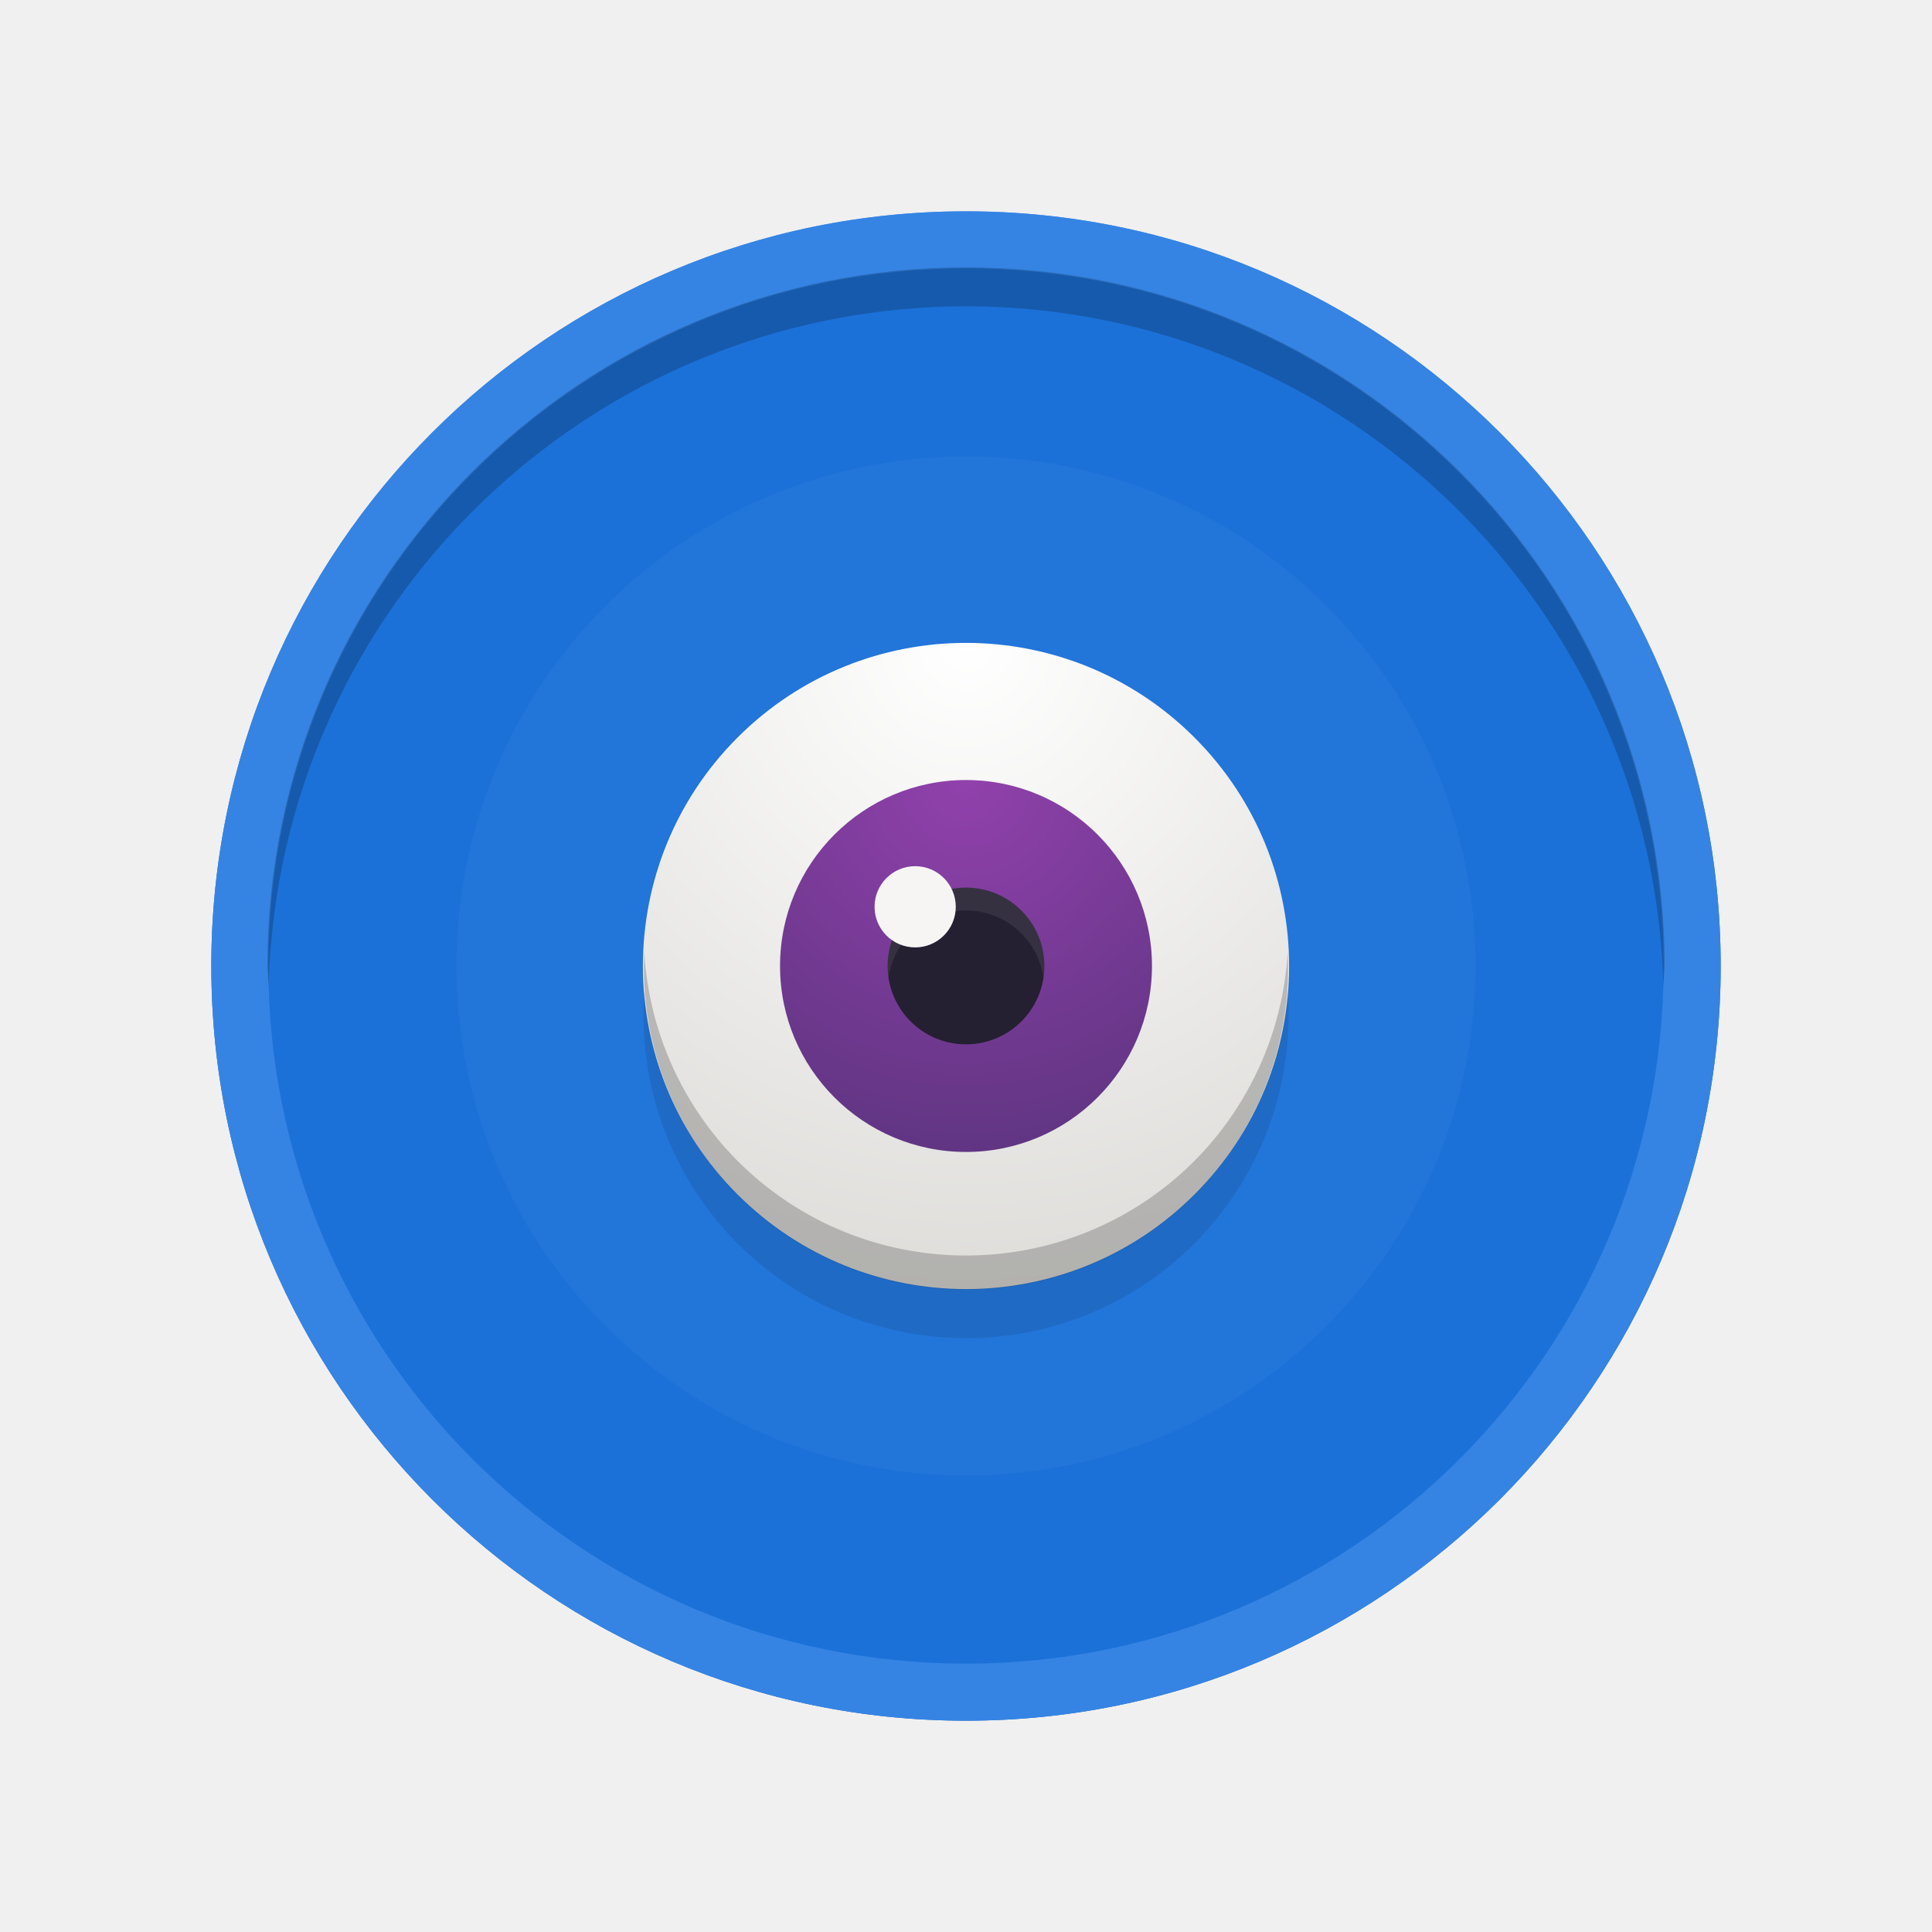
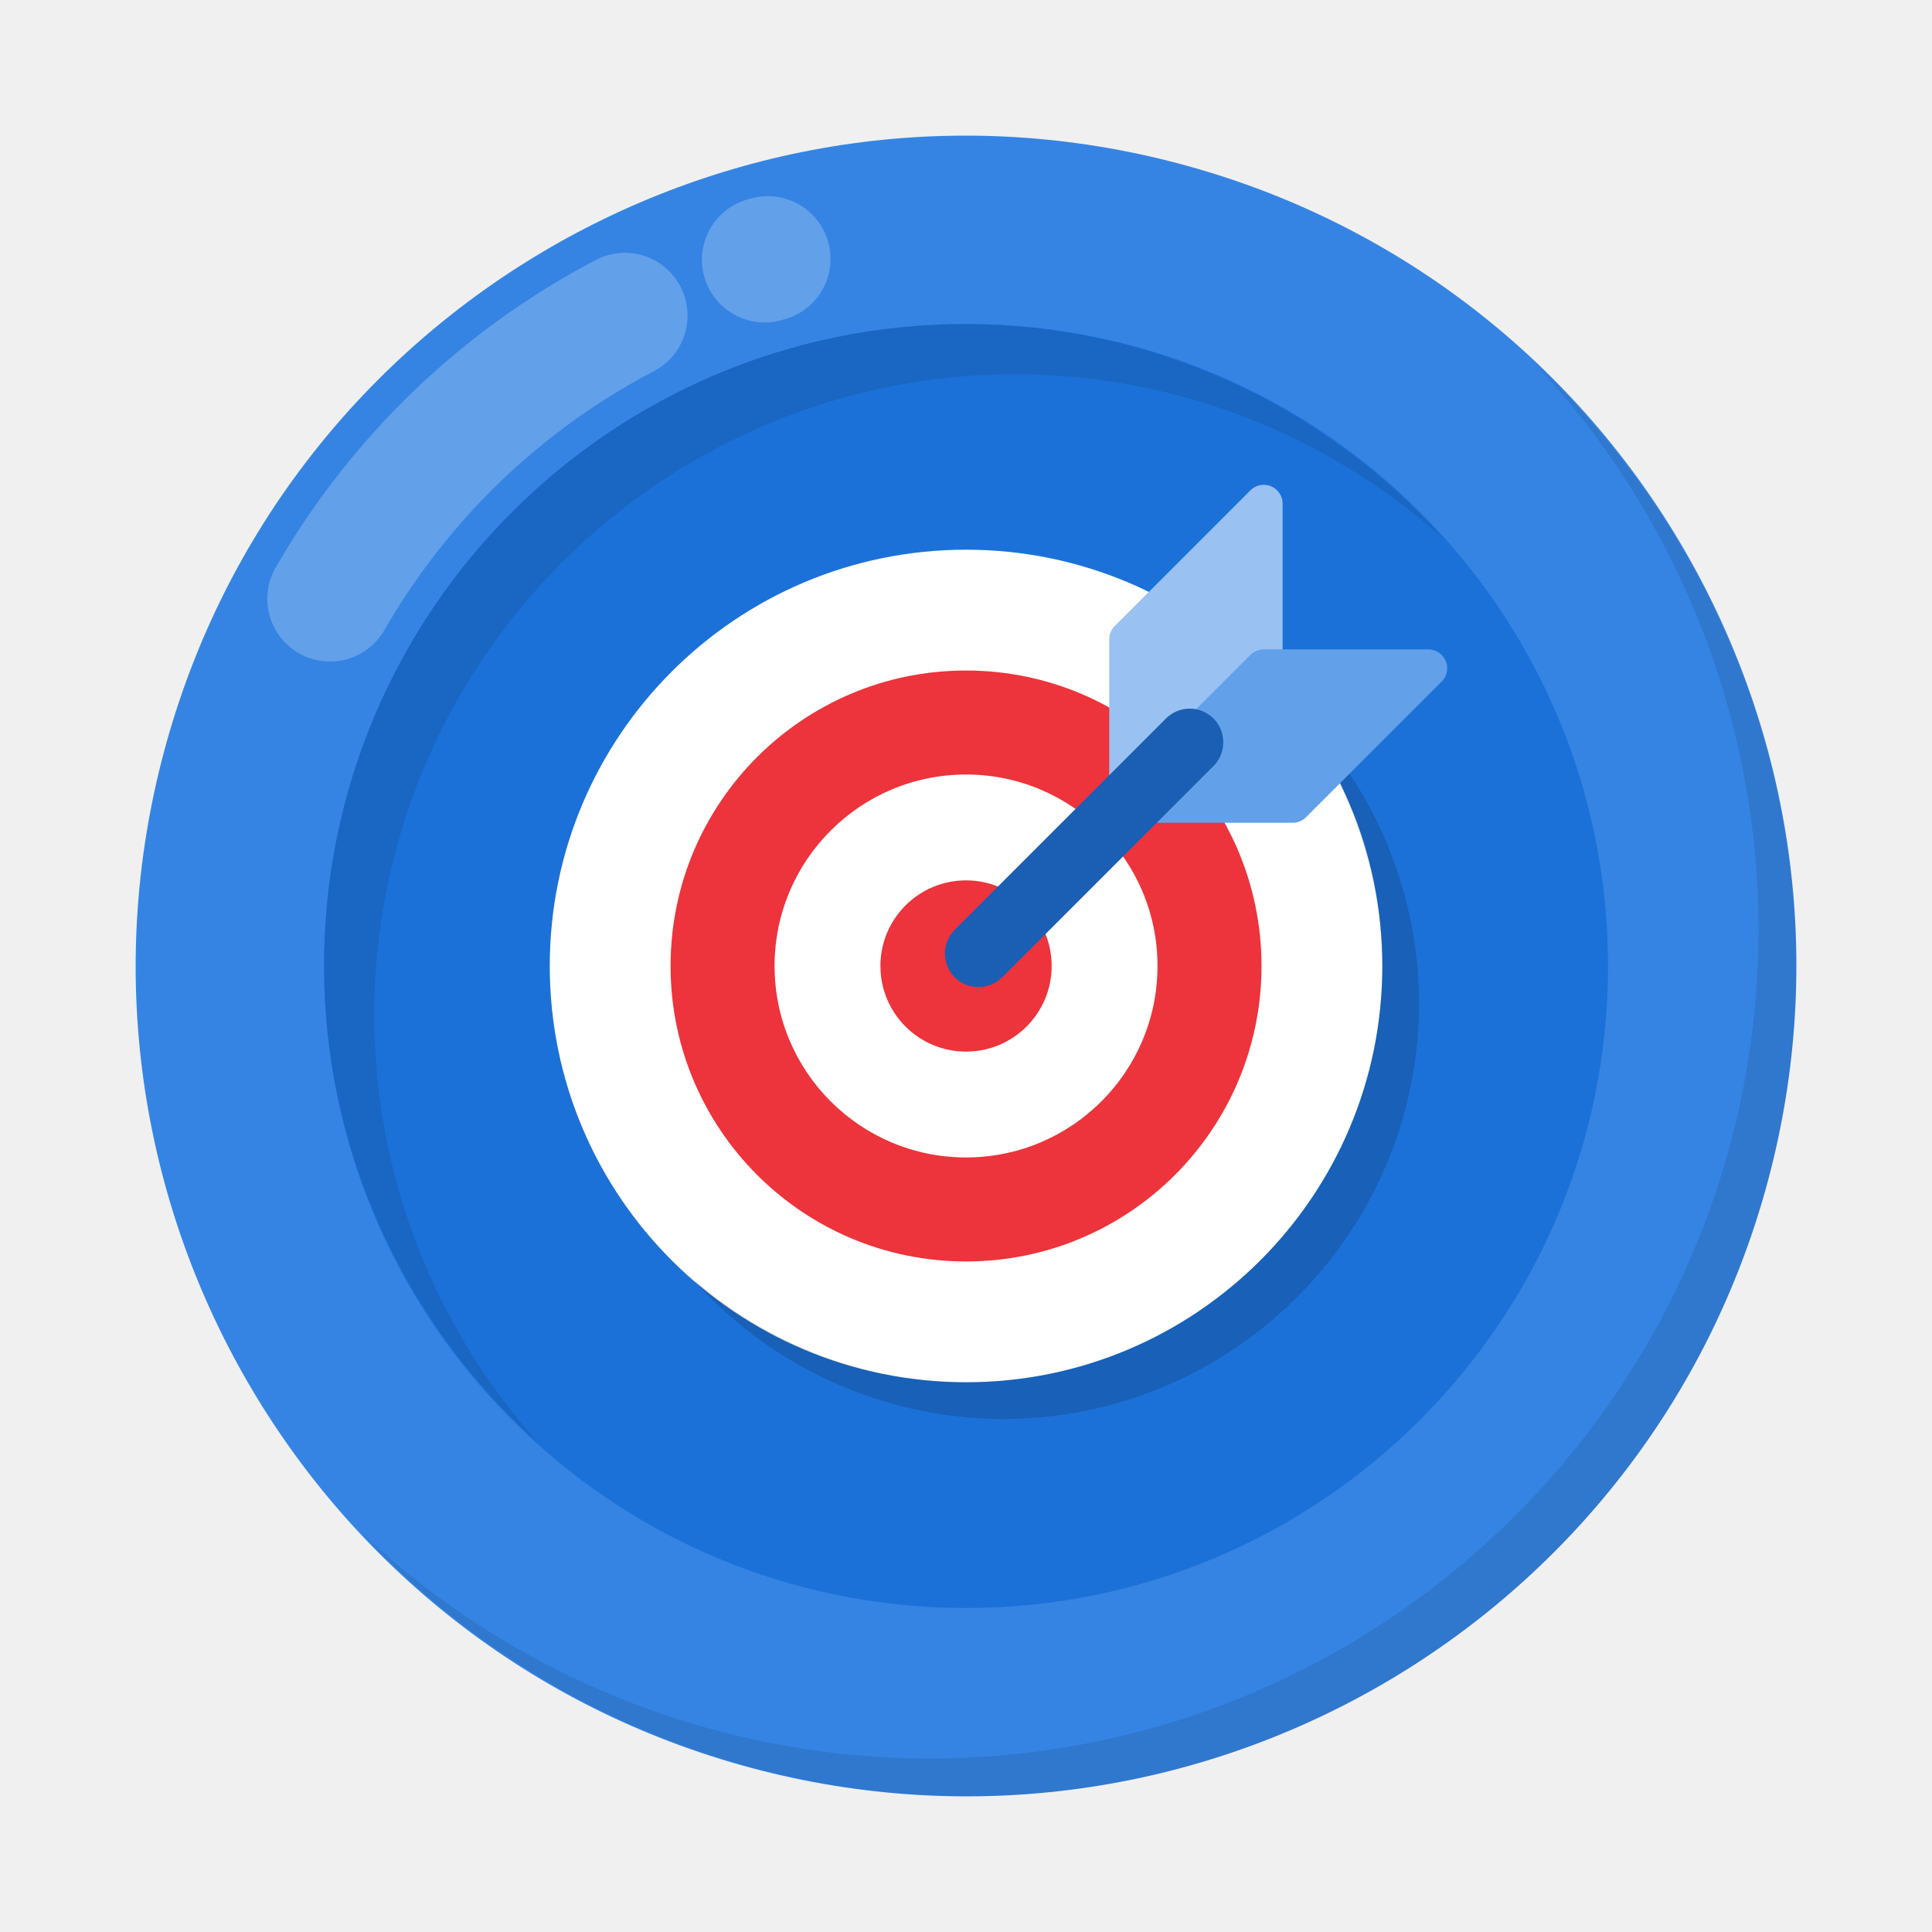
- <svg xmlns="http://www.w3.org/2000/svg" xmlns:xlink="http://www.w3.org/1999/xlink" width="256" height="256" viewBox="0 0 256 256" version="1.1" id="svg3">
-   <defs id="defs2">
-     <radialGradient xlink:href="#linearGradient239" id="radialGradient298" gradientUnits="userSpaceOnUse" gradientTransform="matrix(0,1.9909,-1.823521,0,1727.675,-2044.537)" cx="1129.715" cy="145.046" fx="1129.715" fy="145.046" r="66.489" />
-     <linearGradient id="linearGradient239">
-       <stop style="stop-color:#62a0ea;stop-opacity:1;" offset="0" id="stop238" />
-       <stop style="stop-color:#1a5fb4;stop-opacity:1;" offset="1" id="stop239" />
-     </linearGradient>
-     <radialGradient xlink:href="#linearGradient288" id="radialGradient299" gradientUnits="userSpaceOnUse" gradientTransform="matrix(1.414214,1.414214,-1.414214,1.414214,-317.5768,-1348.103)" cx="710.138" cy="-367.244" fx="710.138" fy="-367.244" r="28.337" />
-     <linearGradient id="linearGradient288">
-       <stop style="stop-color:#ffffff;stop-opacity:1;" offset="0" id="stop288" />
-       <stop style="stop-color:#deddda;stop-opacity:1;" offset="1" id="stop289" />
-     </linearGradient>
-     <radialGradient xlink:href="#linearGradient289" id="radialGradient300" gradientUnits="userSpaceOnUse" gradientTransform="matrix(0,2,-2,0,1972.16,-1269.158)" cx="761.824" cy="254.49" fx="761.824" fy="254.49" r="16.309" />
-     <linearGradient id="linearGradient289">
-       <stop style="stop-color:#9141ac;stop-opacity:1;" offset="0" id="stop290" />
-       <stop style="stop-color:#613583;stop-opacity:1;" offset="1" id="stop291" />
-     </linearGradient>
-   </defs>
-   <g id="g58" transform="matrix(1.51087,0,0,1.51087,-2082.675,-281.1428)" style="stroke-width:0.662">
-     <circle style="fill:url(#radialGradient298);fill-opacity:1;stroke:none;stroke-width:1.986;stroke-linecap:round;stroke-linejoin:round;stroke-opacity:1;paint-order:fill markers stroke" id="circle292" cx="1463.18" cy="270.799" r="66.187" />
-     <circle style="fill:#1c71d8;fill-opacity:1;stroke:none;stroke-width:1.986;stroke-linecap:round;stroke-linejoin:round;stroke-opacity:1;paint-order:fill markers stroke" id="circle293" cx="1463.18" cy="-270.799" r="61.274" transform="scale(1,-1)" />
-     <path id="path293" style="fill:#3584e4;fill-opacity:1;stroke:none;stroke-width:1.986;stroke-linecap:round;stroke-linejoin:round;stroke-opacity:1;paint-order:fill markers stroke" d="m 1463.18,204.613 a 66.187,66.187 0 0 0 -66.188,66.186 66.187,66.187 0 0 0 66.188,66.188 66.187,66.187 0 0 0 66.186,-66.188 66.187,66.187 0 0 0 -66.186,-66.186 z m 0,5 a 61.186,61.186 0 0 1 61.186,61.186 61.186,61.186 0 0 1 -61.186,61.186 61.186,61.186 0 0 1 -61.185,-61.186 61.186,61.186 0 0 1 61.185,-61.186 z" />
-     <path id="path294" style="fill:#000000;fill-opacity:0.2;stroke:none;stroke-width:1.986;stroke-linecap:round;stroke-linejoin:round;stroke-opacity:1;paint-order:fill markers stroke" d="m 1463.181,209.527 a 61.274,61.274 0 0 0 -61.274,61.272 61.274,61.274 0 0 0 0.111,1.707 61.274,61.274 0 0 1 61.163,-59.565 61.274,61.274 0 0 1 61.161,59.565 61.274,61.274 0 0 0 0.111,-1.707 61.274,61.274 0 0 0 -61.272,-61.272 z" />
-     <circle style="fill:#ffffff;fill-opacity:0.03;stroke:none;stroke-width:1.986;stroke-linecap:round;stroke-linejoin:round;stroke-opacity:1;paint-order:fill markers stroke" id="circle294" cx="1463.18" cy="-270.799" r="44.682" transform="scale(1,-1)" />
-     <circle style="fill:url(#radialGradient299);fill-opacity:1;stroke:none;stroke-width:1.986;stroke-linecap:round;stroke-linejoin:round;stroke-miterlimit:4;stroke-dasharray:none;stroke-dashoffset:0;stroke-opacity:1;marker:none;marker-start:none;marker-mid:none;marker-end:none;paint-order:fill markers stroke" id="circle295" cx="1226.109" cy="-843.141" r="28.337" transform="rotate(45)" />
-     <circle style="fill:url(#radialGradient300);fill-opacity:1;stroke:none;stroke-width:1.986;stroke-linecap:round;stroke-linejoin:round;stroke-miterlimit:4;stroke-dasharray:none;stroke-dashoffset:0;stroke-opacity:1;marker:none;marker-start:none;marker-mid:none;marker-end:none;paint-order:fill markers stroke" id="circle296" cx="1463.18" cy="270.799" r="16.309" />
-     <circle style="fill:#241f31;fill-opacity:1;stroke:none;stroke-width:1.986;stroke-linecap:round;stroke-linejoin:round;stroke-miterlimit:4;stroke-dasharray:none;stroke-dashoffset:0;stroke-opacity:1;marker:none;marker-start:none;marker-mid:none;marker-end:none;paint-order:fill markers stroke" id="circle297" cx="1463.18" cy="270.799" r="6.872" />
-     <path id="path297" style="fill:#000000;fill-opacity:0.1;stroke:none;stroke-width:1.986;stroke-linecap:round;stroke-linejoin:round;stroke-miterlimit:4;stroke-dasharray:none;stroke-dashoffset:0;stroke-opacity:1;marker:none;marker-start:none;marker-mid:none;marker-end:none;paint-order:fill markers stroke" d="m 1491.38,272.947 a 28.337,28.337 0 0 1 -8.164,17.944 28.337,28.337 0 0 1 -40.073,0 28.337,28.337 0 0 1 -8.163,-17.922 28.337,28.337 0 0 0 8.163,22.165 28.337,28.337 0 0 0 40.075,-0.001 28.337,28.337 0 0 0 8.162,-22.185 z" />
-     <path id="path298" style="fill:#000000;fill-opacity:0.2;stroke:none;stroke-width:1.986;stroke-linecap:round;stroke-linejoin:round;stroke-miterlimit:4;stroke-dasharray:none;stroke-dashoffset:0;stroke-opacity:1;marker:none;marker-start:none;marker-mid:none;marker-end:none;paint-order:fill markers stroke" d="m 1491.393,269.58 a 28.337,28.337 0 0 1 -8.176,18.311 28.337,28.337 0 0 1 -40.074,0 28.337,28.337 0 0 1 -8.178,-18.305 28.337,28.337 0 0 0 8.178,21.305 28.337,28.337 0 0 0 40.074,0 28.337,28.337 0 0 0 8.176,-21.311 z" />
-     <path id="circle136" style="fill:#ffffff;fill-opacity:0.08;stroke:none;stroke-width:1.986;stroke-linecap:round;stroke-linejoin:round;stroke-miterlimit:4;stroke-dasharray:none;stroke-dashoffset:0;stroke-opacity:1;marker:none;marker-start:none;marker-mid:none;marker-end:none;paint-order:fill markers stroke" d="m 1456.387,271.801 a 6.872,6.872 0 0 1 -0.078,-1 6.872,6.872 0 0 1 6.871,-6.873 6.872,6.872 0 0 1 6.871,6.873 6.872,6.872 0 0 1 -0.08,1 6.872,6.872 0 0 0 -6.791,-5.873 6.872,6.872 0 0 0 -6.793,5.873 z" />
-     <circle style="fill:#f6f5f4;fill-opacity:1;stroke:none;stroke-width:1.986;stroke-linecap:round;stroke-linejoin:round;stroke-miterlimit:4;stroke-dasharray:none;stroke-dashoffset:0;stroke-opacity:1;marker:none;marker-start:none;marker-mid:none;marker-end:none;paint-order:fill markers stroke" id="circle298" cx="1458.722" cy="265.607" r="3.562" />
+ <svg width="256" height="256">
+   <g stroke-width=".602" paint-order="fill markers stroke" transform="translate(-6943.582 -130.855)scale(1.66197)">
+     <circle cx="-4150.27" cy="950.815" r="66.187" fill="#3584e4" transform="rotate(-165)" />
+     <circle cx="4254.942" cy="-155.752" r="51.187" fill="#1c71d8" transform="scale(1 -1)" />
+     <path fill-opacity=".1" d="M4254.943 104.566a51.187 51.187 0 0 0-51.188 51.187 51.2 51.2 0 0 0 17.121 38.059 51.2 51.2 0 0 1-13.12-34.059 51.187 51.187 0 0 1 51.187-51.187 51.2 51.2 0 0 1 34.066 13.127 51.2 51.2 0 0 0-38.066-17.127" />
+     <path fill-opacity=".1" d="M4254.942 221.939a66.187 66.187 0 0 0 66.187-66.187 66.2 66.2 0 0 0-20.986-48.205 66.2 66.2 0 0 1 17.986 45.205 66.187 66.187 0 0 1-66.187 66.187 66.2 66.2 0 0 1-45.205-17.986 66.2 66.2 0 0 0 48.205 20.986" />
+     <circle cx="4254.943" cy="155.751" r="33.189" fill="#fff" />
+     <circle cx="4254.943" cy="155.751" r="23.557" fill="#ed333b" />
+     <circle cx="4254.943" cy="155.751" r="15.265" fill="#fff" />
+     <circle cx="4254.943" cy="155.751" r="6.826" fill="#ed333b" />
+     <path fill-opacity=".15" d="M4279.78 133.842a33.2 33.2 0 0 1 8.351 21.909 33.19 33.19 0 0 1-33.188 33.189 33.2 33.2 0 0 1-21.907-8.351 33.2 33.2 0 0 0 24.837 11.281 33.19 33.19 0 0 0 33.189-33.188 33.2 33.2 0 0 0-11.282-24.84" />
+     <path fill="#99c1f1" stroke="#99c1f1" stroke-linecap="round" stroke-linejoin="round" stroke-width="3.008" d="m4278.679 118.893-10.817 10.817v13.12l10.817-10.817z" />
+     <path fill="#62a0ea" stroke="#62a0ea" stroke-linecap="round" stroke-linejoin="round" stroke-width="3.008" d="m4291.799 132.013-10.817 10.816h-13.12l10.817-10.816z" />
+     <path fill="#1a5fb4" stroke="#1a5fb4" stroke-linecap="round" stroke-linejoin="round" d="M4272.78 135.534c-.63 0-1.237.25-1.683.696l-8.423 8.424-8.422 8.422c-.92.92-.92 2.442 0 3.363v.002c.92.921 2.443.921 3.364 0l8.423-8.423 8.422-8.422c.92-.92.92-2.444 0-3.365a2.38 2.38 0 0 0-1.68-.697z" overflow="visible" />
+     <path fill="#62a0ea" d="M4240.34 94.519a5 5 0 0 0-2.587.049l-.245.07a5 5 0 0 0-3.426 6.185 5 5 0 0 0 6.185 3.426l.256-.072a5 5 0 0 0 3.42-6.19 5 5 0 0 0-2.388-2.99 5 5 0 0 0-1.215-.478m-11.104 4.601a5 5 0 0 0-3.812.343c-10.311 5.396-19.28 13.706-25.519 24.512a5 5 0 0 0 1.83 6.832 5 5 0 0 0 6.829-1.83c5.277-9.14 12.806-16.107 21.496-20.654a5 5 0 0 0 2.111-6.748 5 5 0 0 0-2.935-2.455" overflow="visible" />
  </g>
</svg>
